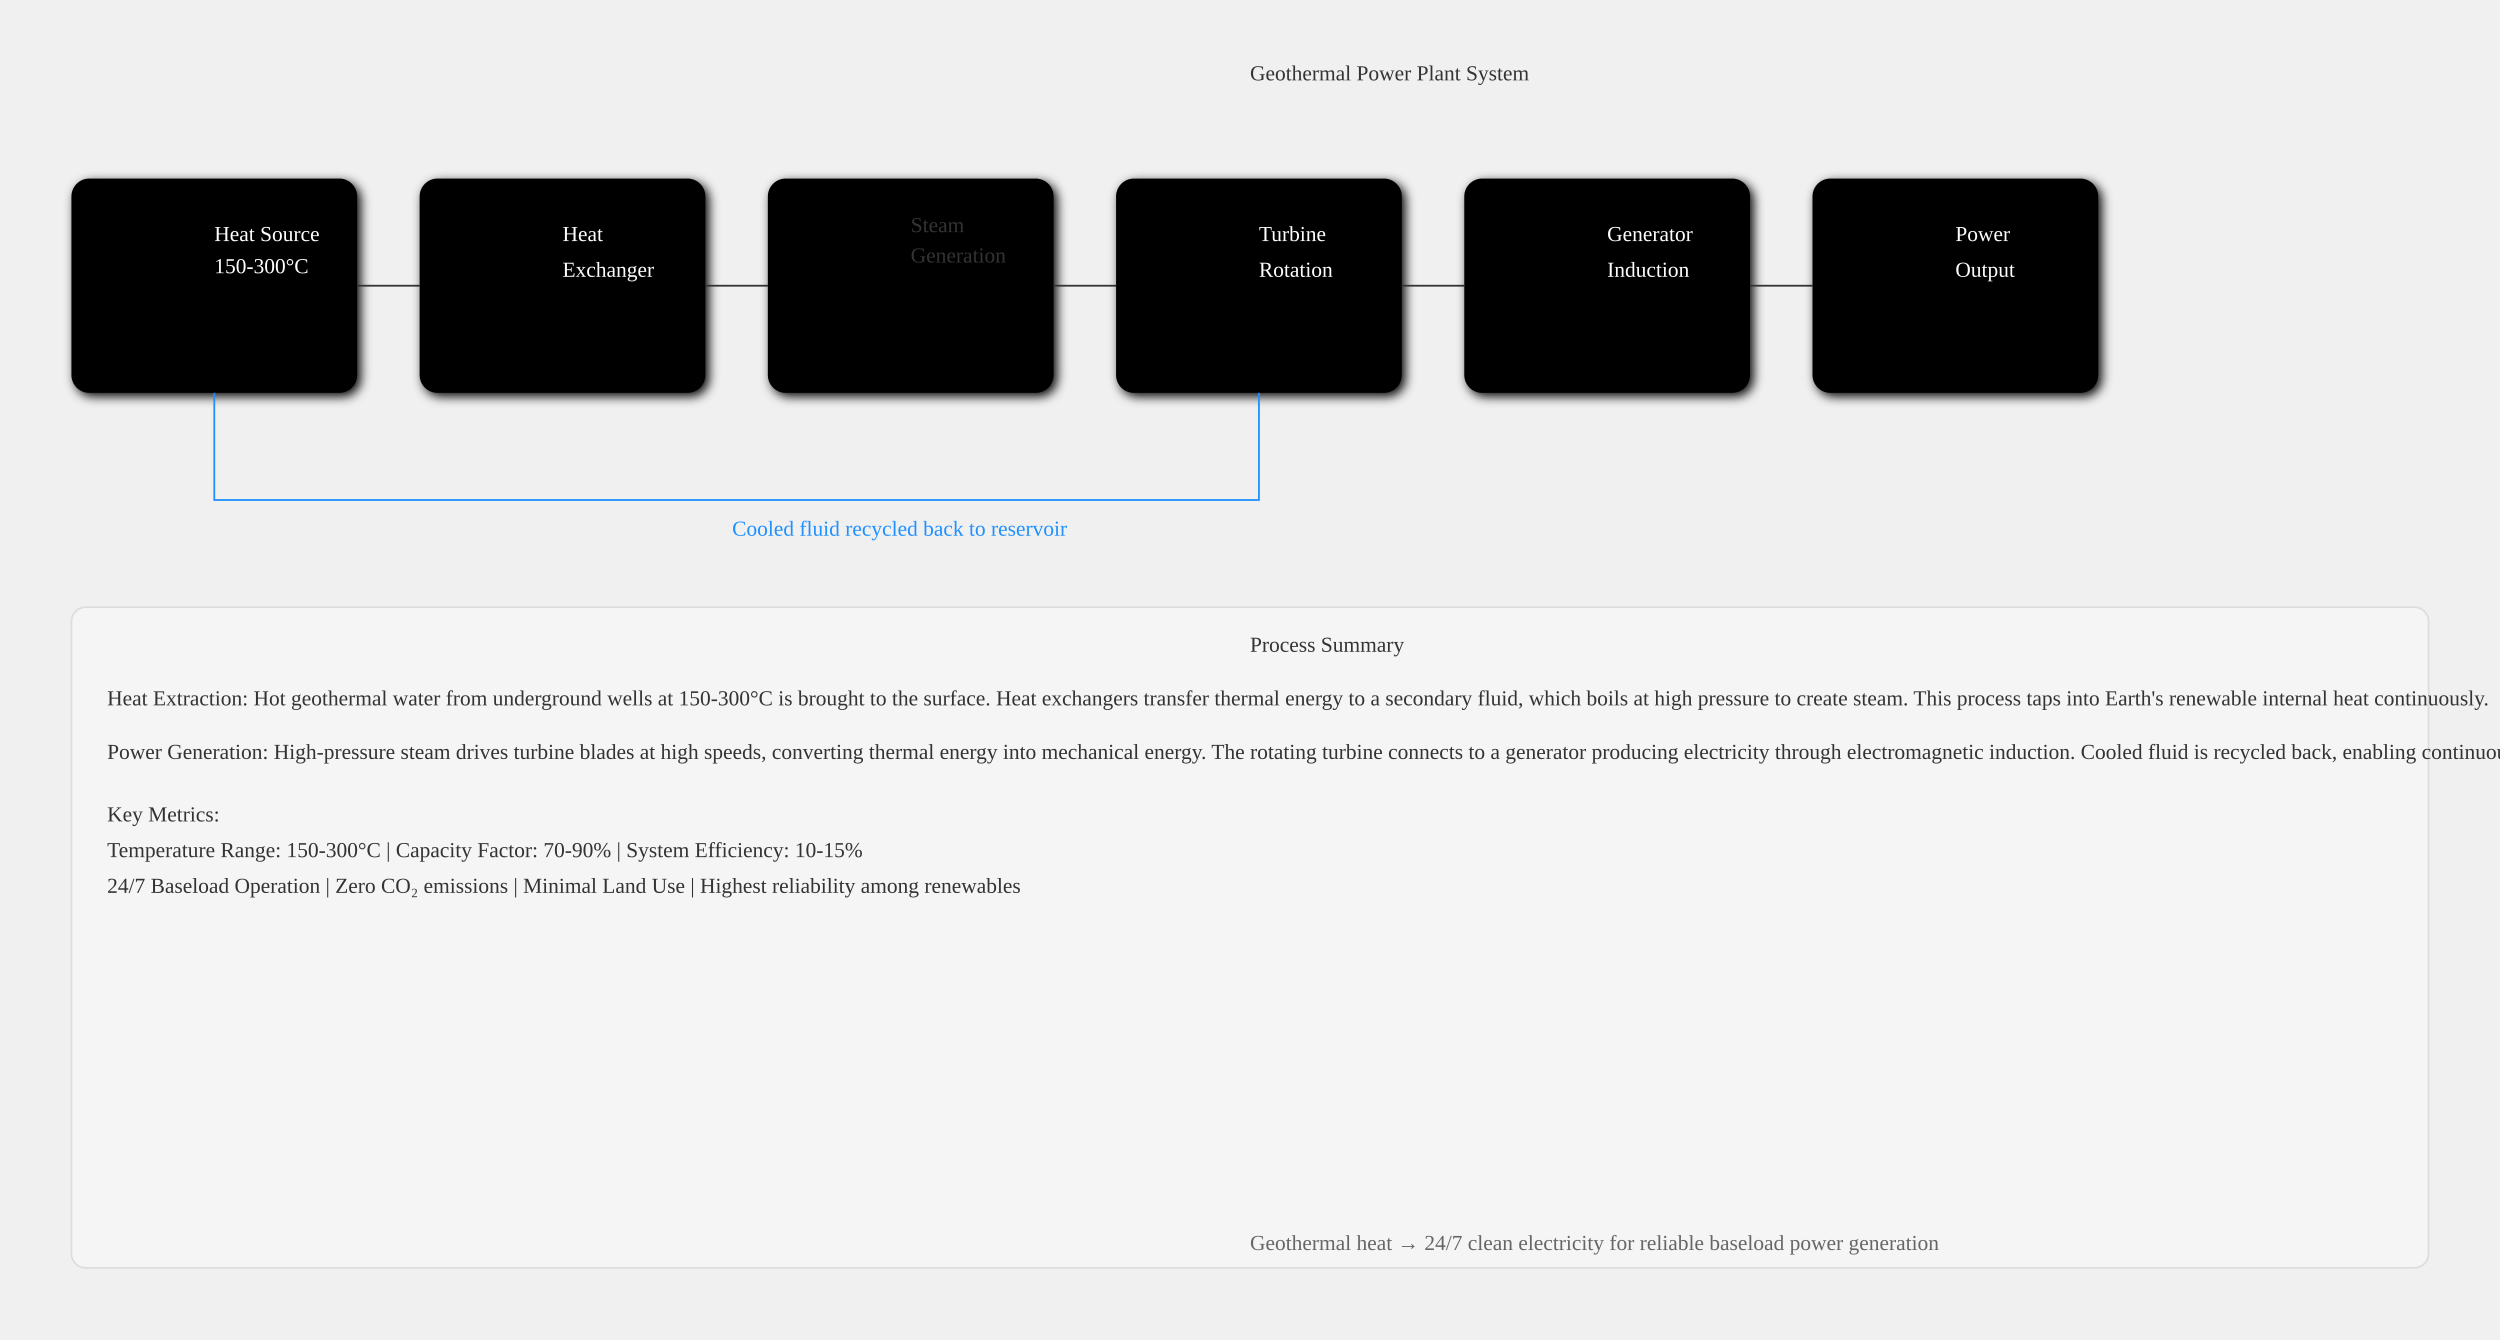
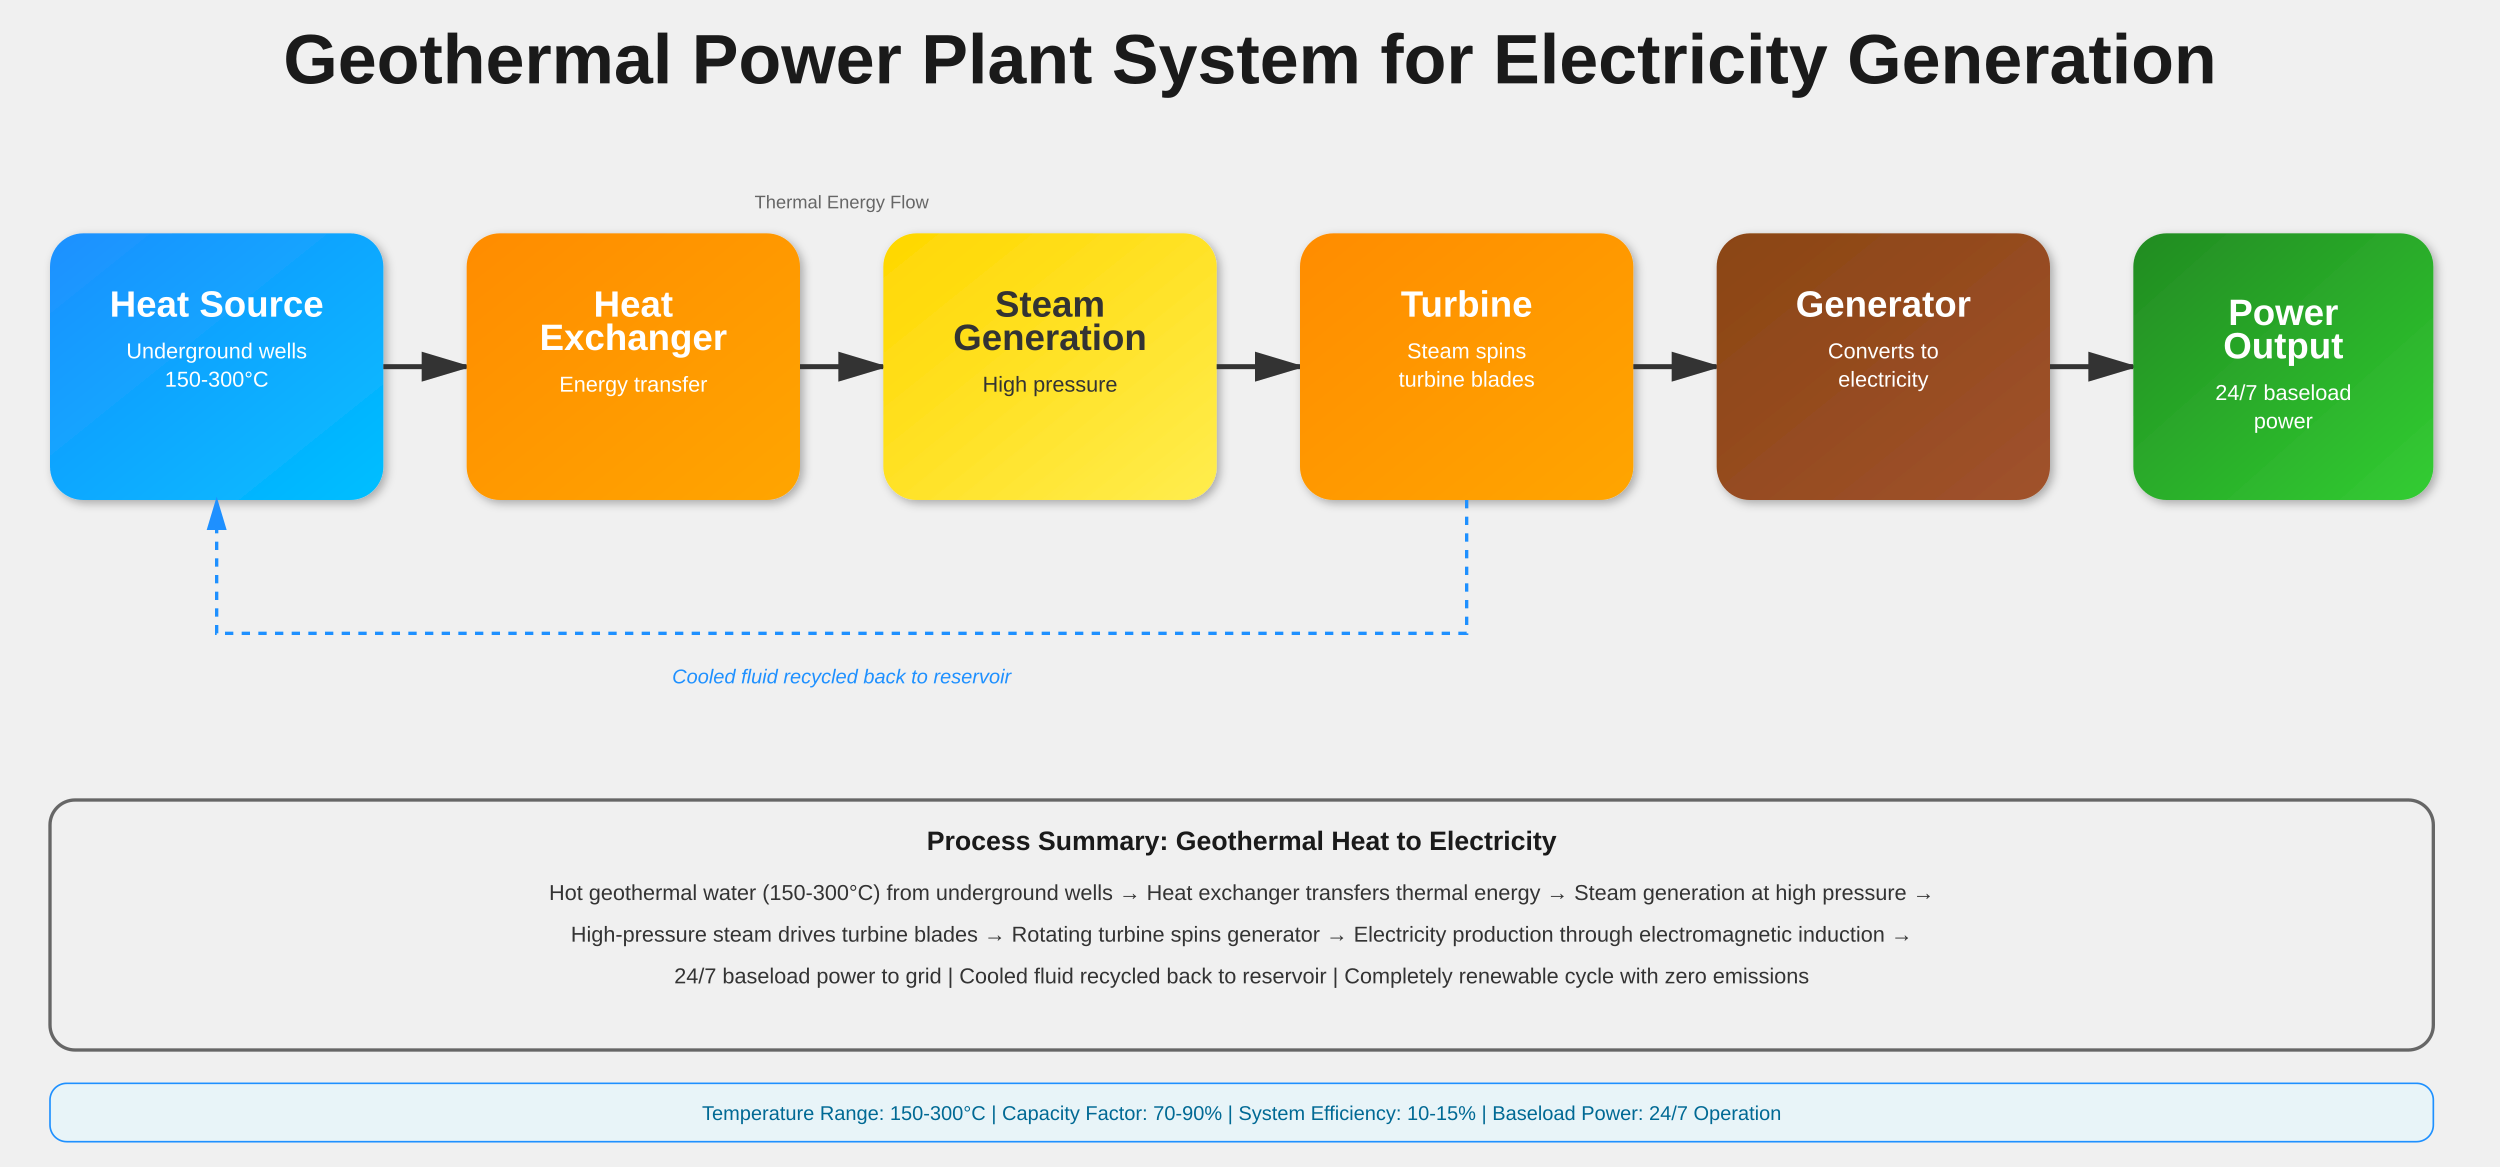
- <svg viewBox="0 0 1400 750" className="w-full bg-white rounded-md">
+ <svg xmlns="http://www.w3.org/2000/svg" viewBox="0 0 1500 700">
  <defs>
-     <linearGradient id="ggrad1" x1="0%" y1="0%" x2="100%" y2="100%">
-       <stop offset="0%" stopColor="#1e90ff" stopOpacity="1" />
-       <stop offset="100%" stopColor="#00bfff" stopOpacity="1" />
+     <linearGradient id="ggr1" x1="0%" y1="0%" x2="100%" y2="100%">
+       <stop offset="0%" style="stop-color:#1e90ff;stop-opacity:1" />
+       <stop offset="100%" style="stop-color:#00bfff;stop-opacity:1" />
    </linearGradient>
-     <linearGradient id="ggrad2" x1="0%" y1="0%" x2="100%" y2="100%">
-       <stop offset="0%" stopColor="#ff8c00" stopOpacity="1" />
-       <stop offset="100%" stopColor="#ffa500" stopOpacity="1" />
+     <linearGradient id="ggr2" x1="0%" y1="0%" x2="100%" y2="100%">
+       <stop offset="0%" style="stop-color:#ff8c00;stop-opacity:1" />
+       <stop offset="100%" style="stop-color:#ffa500;stop-opacity:1" />
    </linearGradient>
-     <linearGradient id="ggrad3" x1="0%" y1="0%" x2="100%" y2="100%">
-       <stop offset="0%" stopColor="#ffd700" stopOpacity="1" />
-       <stop offset="100%" stopColor="#ffed4e" stopOpacity="1" />
+     <linearGradient id="ggr3" x1="0%" y1="0%" x2="100%" y2="100%">
+       <stop offset="0%" style="stop-color:#ffd700;stop-opacity:1" />
+       <stop offset="100%" style="stop-color:#ffed4e;stop-opacity:1" />
    </linearGradient>
-     <linearGradient id="ggrad4" x1="0%" y1="0%" x2="100%" y2="100%">
-       <stop offset="0%" stopColor="#8b4513" stopOpacity="1" />
-       <stop offset="100%" stopColor="#a0522d" stopOpacity="1" />
+     <linearGradient id="ggr4" x1="0%" y1="0%" x2="100%" y2="100%">
+       <stop offset="0%" style="stop-color:#8b4513;stop-opacity:1" />
+       <stop offset="100%" style="stop-color:#a0522d;stop-opacity:1" />
    </linearGradient>
-     <linearGradient id="ggrad5" x1="0%" y1="0%" x2="100%" y2="100%">
-       <stop offset="0%" stopColor="#228b22" stopOpacity="1" />
-       <stop offset="100%" stopColor="#32cd32" stopOpacity="1" />
+     <linearGradient id="ggr5" x1="0%" y1="0%" x2="100%" y2="100%">
+       <stop offset="0%" style="stop-color:#228b22;stop-opacity:1" />
+       <stop offset="100%" style="stop-color:#32cd32;stop-opacity:1" />
    </linearGradient>
-     <filter id="gshadow">
-       <feDropShadow dx="2" dy="2" stdDeviation="3" floodOpacity="0.3" />
+     <filter id="gshadow" x="-50%" y="-50%" width="200%" height="200%">
+       <feDropShadow dx="2" dy="2" stdDeviation="3" flood-opacity="0.3" />
    </filter>
-     <marker id="garrow" markerWidth="10" markerHeight="10" refX="9" refY="3" orient="auto">
+     <marker id="garrowhead" markerWidth="10" markerHeight="10" refX="9" refY="3" orient="auto">
      <polygon points="0 0, 10 3, 0 6" fill="#333" />
    </marker>
+     <marker id="garrowhead2" markerWidth="10" markerHeight="10" refX="9" refY="3" orient="auto">
+       <polygon points="0 0, 10 3, 0 6" fill="#1e90ff" />
+     </marker>
  </defs>
-   <text x="700" y="45" fontSize="28" fontWeight="bold" textAnchor="middle" fill="#333">Geothermal Power Plant System</text>
-   <rect x="40" y="100" width="160" height="120" rx="10" fill="url(#ggrad1)" filter="url(#gshadow)" />
-   <text x="120" y="135" fontSize="13" fontWeight="bold" textAnchor="middle" fill="white">Heat Source</text>
-   <text x="120" y="153" fontSize="9" textAnchor="middle" fill="white">150-300°C</text>
-   <path d="M 200 160 L 235 160" stroke="#333" strokeWidth="2" fill="none" markerEnd="url(#garrow)" />
-   <rect x="235" y="100" width="160" height="120" rx="10" fill="url(#ggrad2)" filter="url(#gshadow)" />
-   <text x="315" y="135" fontSize="14" fontWeight="bold" textAnchor="middle" fill="white">Heat</text>
-   <text x="315" y="155" fontSize="14" fontWeight="bold" textAnchor="middle" fill="white">Exchanger</text>
-   <path d="M 395 160 L 430 160" stroke="#333" strokeWidth="2" fill="none" markerEnd="url(#garrow)" />
-   <rect x="430" y="100" width="160" height="120" rx="10" fill="url(#ggrad3)" filter="url(#gshadow)" />
-   <text x="510" y="130" fontSize="13" fontWeight="bold" textAnchor="middle" fill="#333">Steam</text>
-   <text x="510" y="147" fontSize="13" fontWeight="bold" textAnchor="middle" fill="#333">Generation</text>
-   <path d="M 590 160 L 625 160" stroke="#333" strokeWidth="2" fill="none" markerEnd="url(#garrow)" />
-   <rect x="625" y="100" width="160" height="120" rx="10" fill="url(#ggrad2)" filter="url(#gshadow)" />
-   <text x="705" y="135" fontSize="14" fontWeight="bold" textAnchor="middle" fill="white">Turbine</text>
-   <text x="705" y="155" fontSize="10" textAnchor="middle" fill="white">Rotation</text>
-   <path d="M 785 160 L 820 160" stroke="#333" strokeWidth="2" fill="none" markerEnd="url(#garrow)" />
-   <rect x="820" y="100" width="160" height="120" rx="10" fill="url(#ggrad4)" filter="url(#gshadow)" />
-   <text x="900" y="135" fontSize="14" fontWeight="bold" textAnchor="middle" fill="white">Generator</text>
-   <text x="900" y="155" fontSize="10" textAnchor="middle" fill="white">Induction</text>
-   <path d="M 980 160 L 1015 160" stroke="#333" strokeWidth="2" fill="none" markerEnd="url(#garrow)" />
-   <rect x="1015" y="100" width="160" height="120" rx="10" fill="url(#ggrad5)" filter="url(#gshadow)" />
-   <text x="1095" y="135" fontSize="14" fontWeight="bold" textAnchor="middle" fill="white">Power</text>
-   <text x="1095" y="155" fontSize="14" fontWeight="bold" textAnchor="middle" fill="white">Output</text>
-   <path d="M 705 220 L 705 280 L 120 280 L 120 220" stroke="#1e90ff" strokeWidth="2" fill="none" strokeDasharray="5,5" markerEnd="url(#garrow)" />
-   <text x="410" y="300" fontSize="10" textAnchor="middle" fill="#1e90ff" fontStyle="italic">Cooled fluid recycled back to reservoir</text>
-   <rect x="40" y="340" width="1320" height="370" rx="8" fill="#f5f5f5" stroke="#ddd" strokeWidth="1" />
-   <text x="700" y="365" fontSize="14" fontWeight="bold" textAnchor="middle" fill="#333">Process Summary</text>
-   <text x="60" y="395" fontSize="11" fill="#333">Heat Extraction: Hot geothermal water from underground wells at 150-300°C is brought to the surface. Heat exchangers transfer thermal energy to a secondary fluid, which boils at high pressure to create steam. This process taps into Earth's renewable internal heat continuously.</text>
-   <text x="60" y="425" fontSize="11" fill="#333">Power Generation: High-pressure steam drives turbine blades at high speeds, converting thermal energy into mechanical energy. The rotating turbine connects to a generator producing electricity through electromagnetic induction. Cooled fluid is recycled back, enabling continuous operation.</text>
-   <text x="60" y="460" fontSize="11" fontWeight="bold" fill="#333">Key Metrics:</text>
-   <text x="60" y="480" fontSize="10" fill="#333">Temperature Range: 150-300°C | Capacity Factor: 70-90% | System Efficiency: 10-15%</text>
-   <text x="60" y="500" fontSize="10" fill="#333">24/7 Baseload Operation | Zero CO₂ emissions | Minimal Land Use | Highest reliability among renewables</text>
-   <text x="700" y="700" fontSize="9" textAnchor="middle" fill="#666" fontStyle="italic">Geothermal heat → 24/7 clean electricity for reliable baseload power generation</text>
+   <text x="750" y="50" font-size="42" font-weight="bold" text-anchor="middle" fill="#1a1a1a" font-family="Arial, sans-serif">
+     Geothermal Power Plant System for Electricity Generation
+   </text>
+   <rect x="30" y="140" width="200" height="160" rx="20" fill="url(#ggr1)" filter="url(#gshadow)" />
+   <text x="130" y="190" font-size="22" font-weight="bold" text-anchor="middle" fill="white" font-family="Arial, sans-serif">
+     Heat Source
+   </text>
+   <text x="130" y="215" font-size="13" text-anchor="middle" fill="white" font-family="Arial, sans-serif">
+     Underground wells
+   </text>
+   <text x="130" y="232" font-size="13" text-anchor="middle" fill="white" font-family="Arial, sans-serif">
+     150-300°C
+   </text>
+   <path d="M 230 220 L 280 220" stroke="#333" stroke-width="3" fill="none" marker-end="url(#garrowhead)" />
+   <rect x="280" y="140" width="200" height="160" rx="20" fill="url(#ggr2)" filter="url(#gshadow)" />
+   <text x="380" y="190" font-size="22" font-weight="bold" text-anchor="middle" fill="white" font-family="Arial, sans-serif">
+     Heat
+   </text>
+   <text x="380" y="210" font-size="22" font-weight="bold" text-anchor="middle" fill="white" font-family="Arial, sans-serif">
+     Exchanger
+   </text>
+   <text x="380" y="235" font-size="13" text-anchor="middle" fill="white" font-family="Arial, sans-serif">
+     Energy transfer
+   </text>
+   <path d="M 480 220 L 530 220" stroke="#333" stroke-width="3" fill="none" marker-end="url(#garrowhead)" />
+   <rect x="530" y="140" width="200" height="160" rx="20" fill="url(#ggr3)" filter="url(#gshadow)" />
+   <text x="630" y="190" font-size="22" font-weight="bold" text-anchor="middle" fill="#333" font-family="Arial, sans-serif">
+     Steam
+   </text>
+   <text x="630" y="210" font-size="22" font-weight="bold" text-anchor="middle" fill="#333" font-family="Arial, sans-serif">
+     Generation
+   </text>
+   <text x="630" y="235" font-size="13" text-anchor="middle" fill="#333" font-family="Arial, sans-serif">
+     High pressure
+   </text>
+   <path d="M 730 220 L 780 220" stroke="#333" stroke-width="3" fill="none" marker-end="url(#garrowhead)" />
+   <rect x="780" y="140" width="200" height="160" rx="20" fill="url(#ggr2)" filter="url(#gshadow)" />
+   <text x="880" y="190" font-size="22" font-weight="bold" text-anchor="middle" fill="white" font-family="Arial, sans-serif">
+     Turbine
+   </text>
+   <text x="880" y="215" font-size="13" text-anchor="middle" fill="white" font-family="Arial, sans-serif">
+     Steam spins
+   </text>
+   <text x="880" y="232" font-size="13" text-anchor="middle" fill="white" font-family="Arial, sans-serif">
+     turbine blades
+   </text>
+   <path d="M 980 220 L 1030 220" stroke="#333" stroke-width="3" fill="none" marker-end="url(#garrowhead)" />
+   <rect x="1030" y="140" width="200" height="160" rx="20" fill="url(#ggr4)" filter="url(#gshadow)" />
+   <text x="1130" y="190" font-size="22" font-weight="bold" text-anchor="middle" fill="white" font-family="Arial, sans-serif">
+     Generator
+   </text>
+   <text x="1130" y="215" font-size="13" text-anchor="middle" fill="white" font-family="Arial, sans-serif">
+     Converts to
+   </text>
+   <text x="1130" y="232" font-size="13" text-anchor="middle" fill="white" font-family="Arial, sans-serif">
+     electricity
+   </text>
+   <path d="M 1230 220 L 1280 220" stroke="#333" stroke-width="3" fill="none" marker-end="url(#garrowhead)" />
+   <rect x="1280" y="140" width="180" height="160" rx="20" fill="url(#ggr5)" filter="url(#gshadow)" />
+   <text x="1370" y="195" font-size="22" font-weight="bold" text-anchor="middle" fill="white" font-family="Arial, sans-serif">
+     Power
+   </text>
+   <text x="1370" y="215" font-size="22" font-weight="bold" text-anchor="middle" fill="white" font-family="Arial, sans-serif">
+     Output
+   </text>
+   <text x="1370" y="240" font-size="13" text-anchor="middle" fill="white" font-family="Arial, sans-serif">
+     24/7 baseload
+   </text>
+   <text x="1370" y="257" font-size="13" text-anchor="middle" fill="white" font-family="Arial, sans-serif">
+     power
+   </text>
+   <path d="M 880 300 L 880 380 L 130 380 L 130 300" stroke="#1e90ff" stroke-width="2" fill="none" stroke-dasharray="5,5" marker-end="url(#garrowhead2)" />
+   <text x="505" y="410" font-size="12" text-anchor="middle" fill="#1e90ff" font-family="Arial, sans-serif" font-style="italic">
+     Cooled fluid recycled back to reservoir
+   </text>
+   <text x="505" y="125" font-size="11" text-anchor="middle" fill="#666" font-family="Arial, sans-serif">
+     Thermal Energy Flow
+   </text>
+   <rect x="30" y="480" width="1430" height="150" rx="15" fill="#f0f0f0" stroke="#666" stroke-width="2" />
+   <text x="745" y="510" font-size="16" font-weight="bold" text-anchor="middle" fill="#1a1a1a" font-family="Arial, sans-serif">
+     Process Summary: Geothermal Heat to Electricity
+   </text>
+   <text x="745" y="540" font-size="13" text-anchor="middle" fill="#333" font-family="Arial, sans-serif">
+     Hot geothermal water (150-300°C) from underground wells → Heat exchanger transfers thermal energy → Steam generation at high pressure →
+   </text>
+   <text x="745" y="565" font-size="13" text-anchor="middle" fill="#333" font-family="Arial, sans-serif">
+     High-pressure steam drives turbine blades → Rotating turbine spins generator → Electricity production through electromagnetic induction →
+   </text>
+   <text x="745" y="590" font-size="13" text-anchor="middle" fill="#333" font-family="Arial, sans-serif">
+     24/7 baseload power to grid | Cooled fluid recycled back to reservoir | Completely renewable cycle with zero emissions
+   </text>
+   <rect x="30" y="650" width="1430" height="35" rx="10" fill="#e8f4f8" stroke="#1e90ff" stroke-width="1" />
+   <text x="745" y="672" font-size="12" text-anchor="middle" fill="#006994" font-family="Arial, sans-serif">
+     Temperature Range: 150-300°C | Capacity Factor: 70-90% | System Efficiency: 10-15% | Baseload Power: 24/7 Operation
+   </text>
</svg>
